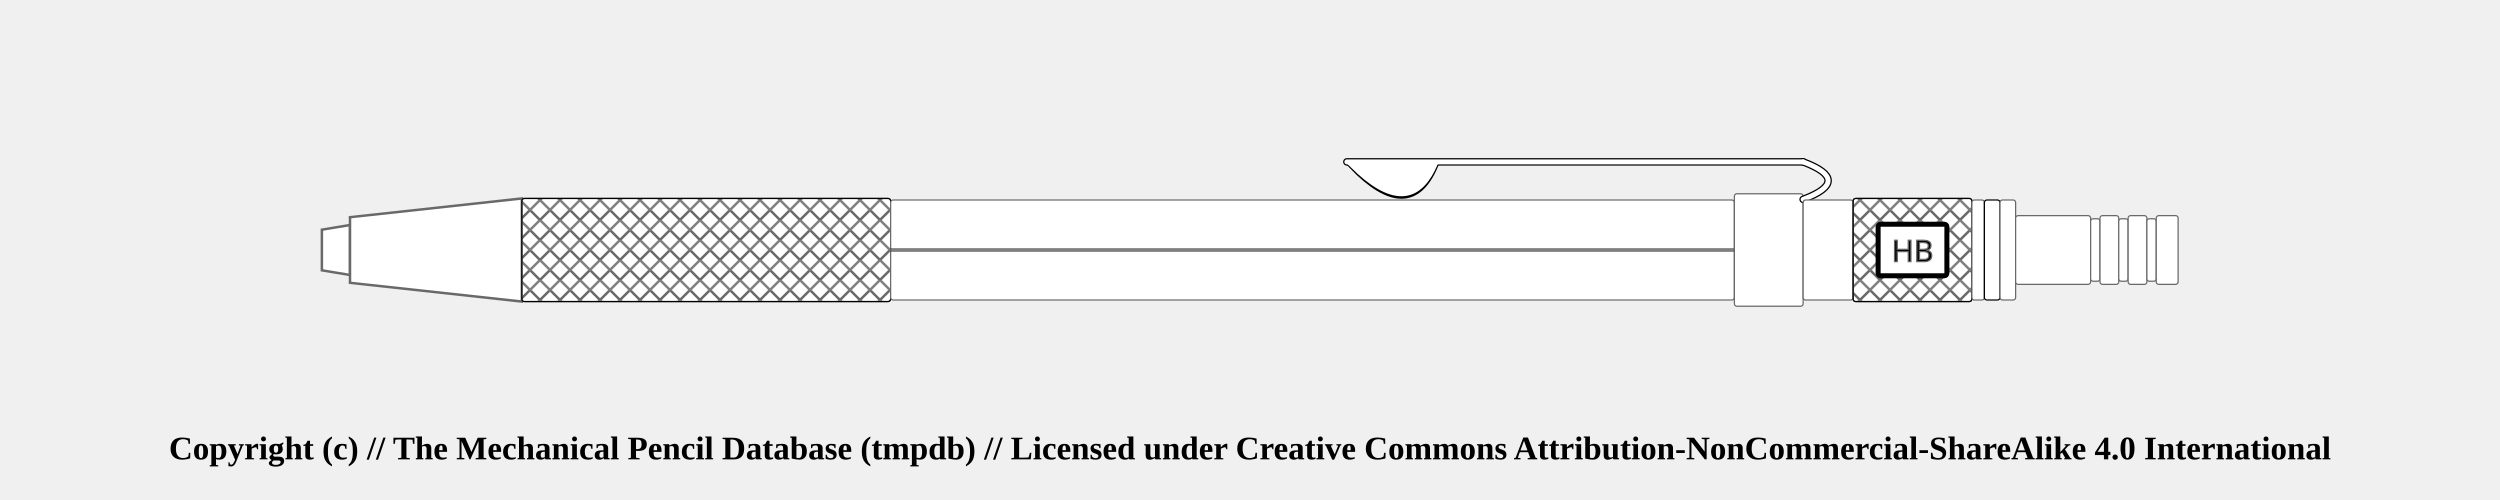
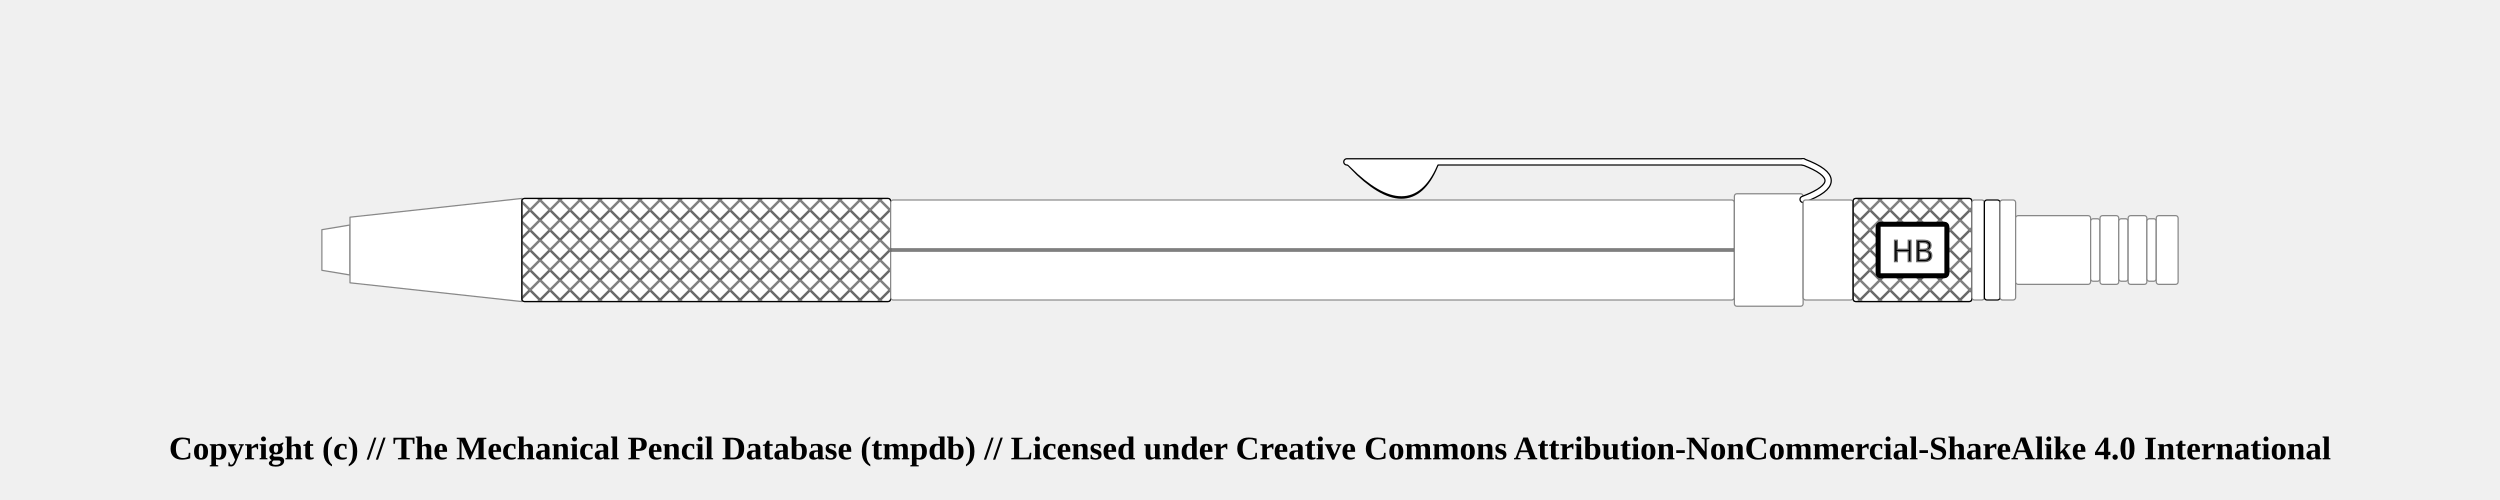
<svg xmlns="http://www.w3.org/2000/svg" width="1000" height="200">
  <pattern id="diagonalHatch" patternUnits="userSpaceOnUse" width="8" height="8">
    <rect width="6" height="6" fill="none" />
    <path stroke="dimgray" stroke-linecap="round" stroke-width="1" d="M 4,4 L 8,8" />
    <path stroke="dimgray" stroke-linecap="round" stroke-width="1" d="M 4,4 L 0,8" />
    <path stroke="gray" stroke-linecap="round" stroke-width="1" d="M 4,4 L 8,0" />
    <path stroke="gray" stroke-linecap="round" stroke-width="1" d="M 4,4 L 0,0" />
  </pattern>
-   <path d="M128.75 91.875 L140 90 L140 110 L128.75 108.125 Z" stroke-width="1" stroke="dimgray" fill="white" />
-   <path d="M140 86.875 L208.75 79.375 L208.75 120.625 L140 113.125 Z" stroke-width="1" stroke="dimgray" fill="white" />
-   <rect x="208.75" y="79.375" width="147.5" height="41.25" rx="1" ry="1" stroke-width="0.5" stroke="dimgray" fill="white" />
+   <path d="M128.75 91.875 L140 90 L140 110 L128.75 108.125 Z" stroke-width="0.5" stroke="#888888" stroke-linejoin="round" fill="white" />
+   <path d="M140 86.875 L208.75 79.375 L208.75 120.625 L140 113.125 Z" stroke-width="0.5" stroke="#888888" stroke-linejoin="round" fill="white" />
+   <rect x="208.75" y="79.375" width="147.5" height="41.25" rx="1" ry="1" stroke-width="0.5" stroke="#888888" fill="white" />
  <rect x="208.75" y="79.375" width="147.5" height="41.25" rx="1" ry="1" stroke-width="0.5" stroke="black" fill="url(#diagonalHatch)" />
-   <rect x="356.25" y="80" width="337.5" height="40" rx="1" ry="1" stroke-width="0.5" stroke="dimgray" fill="white" />
+   <rect x="356.25" y="80" width="337.5" height="40" rx="1" ry="1" stroke-width="0.5" stroke="#888888" fill="white" />
  <line x1="356.25" y1="100" x2="693.75" y2="100" stroke-width="1.5" stroke="black" fill="none" stroke-opacity="0.5" />
  <line x1="356.25" y1="100" x2="693.75" y2="100" stroke-width="0.5" stroke="gray" fill="none" stroke-opacity="0.5" />
-   <rect x="693.75" y="77.5" width="27.5" height="45" rx="1" ry="1" stroke-width="0.5" stroke="dimgray" fill="white" />
+   <rect x="693.75" y="77.5" width="27.5" height="45" rx="1" ry="1" stroke-width="0.5" stroke="#888888" fill="white" />
  <path d="M541 66.25 Q563.75 89.75 573.75 66.25 Z" stroke-width="3" stroke="black" fill="dimgray" stroke-linecap="round" />
  <line x1="538.75" y1="64.75" x2="721.25" y2="64.75" stroke-width="3" stroke="black" fill="dimgray" stroke-linecap="round" />
/&gt;<path d="M721.25 64.75 Q741.25 72.25 721.25 79.75" stroke-width="3" stroke="black" fill="none" stroke-linecap="round" />
  <path d="M541 66.25 Q563.75 88.75 573.75 66.25 Z" stroke-width="2" stroke="white" fill="white" stroke-linecap="round" />
  <line x1="538.75" y1="64.75" x2="721.25" y2="64.75" stroke-width="2" stroke="white" fill="white" stroke-linecap="round" />
/&gt;<path d="M721.25 64.75 Q741.25 72.25 721.25 79.75" stroke-width="2" stroke="white" fill="none" stroke-linecap="round" />
-   <rect x="721.25" y="80" width="20" height="40" rx="1" ry="1" stroke-width="0.5" stroke="dimgray" fill="white" />
-   <rect x="741.25" y="79.375" width="47.5" height="41.25" rx="1" ry="1" stroke-width="0.5" stroke="dimgray" fill="white" />
+   <rect x="721.25" y="80" width="20" height="40" rx="1" ry="1" stroke-width="0.5" stroke="#888888" fill="white" />
+   <rect x="741.25" y="79.375" width="47.5" height="41.25" rx="1" ry="1" stroke-width="0.5" stroke="#888888" fill="white" />
  <rect x="741.25" y="79.375" width="47.5" height="41.25" rx="1" ry="1" stroke-width="0.5" stroke="black" fill="url(#diagonalHatch)" />
  <rect x="751.25" y="89.688" width="27.5" height="20.625" rx="1" ry="1" stroke-width="2" stroke="black" fill="white" />
  <text x="765" y="100" text-anchor="middle" dominant-baseline="central">
    <tspan stroke="dimgray" stroke-width="0.5" font-family="sans-serif" fill="black" textLength="{this.width * 5 - 24}"> HB</tspan>
  </text>
-   <rect x="788.75" y="80" width="5" height="40" rx="1" ry="1" stroke-width="0.5" stroke="dimgray" fill="white" />
+   <rect x="788.75" y="80" width="5" height="40" rx="1" ry="1" stroke-width="0.5" stroke="#888888" fill="white" />
  <rect x="793.75" y="80" width="6.25" height="40" rx="1" ry="1" stroke-width="0.5" stroke="black" fill="white" />
-   <rect x="800" y="80" width="6.25" height="40" rx="1" ry="1" stroke-width="0.5" stroke="dimgray" fill="white" />
-   <rect x="806.25" y="86.25" width="30" height="27.5" rx="1" ry="1" stroke-width="0.5" stroke="dimgray" fill="white" />
-   <rect x="836.25" y="87.5" width="3.75" height="25" rx="1" ry="1" stroke-width="0.5" stroke="dimgray" fill="white" />
-   <rect x="840" y="86.25" width="7.5" height="27.5" rx="1" ry="1" stroke-width="0.5" stroke="dimgray" fill="white" />
-   <rect x="847.5" y="87.5" width="3.75" height="25" rx="1" ry="1" stroke-width="0.5" stroke="dimgray" fill="white" />
-   <rect x="851.25" y="86.25" width="7.5" height="27.5" rx="1" ry="1" stroke-width="0.5" stroke="dimgray" fill="white" />
-   <rect x="858.75" y="87.5" width="3.75" height="25" rx="1" ry="1" stroke-width="0.5" stroke="dimgray" fill="white" />
-   <rect x="862.5" y="86.25" width="8.75" height="27.5" rx="1" ry="1" stroke-width="0.5" stroke="dimgray" fill="white" />
+   <rect x="800" y="80" width="6.25" height="40" rx="1" ry="1" stroke-width="0.5" stroke="#888888" fill="white" />
+   <rect x="806.25" y="86.25" width="30" height="27.5" rx="1" ry="1" stroke-width="0.5" stroke="#888888" fill="white" />
+   <rect x="836.25" y="87.5" width="3.75" height="25" rx="1" ry="1" stroke-width="0.5" stroke="#888888" fill="white" />
+   <rect x="840" y="86.25" width="7.5" height="27.5" rx="1" ry="1" stroke-width="0.5" stroke="#888888" fill="white" />
+   <rect x="847.5" y="87.5" width="3.75" height="25" rx="1" ry="1" stroke-width="0.5" stroke="#888888" fill="white" />
+   <rect x="851.25" y="86.25" width="7.5" height="27.5" rx="1" ry="1" stroke-width="0.5" stroke="#888888" fill="white" />
+   <rect x="858.75" y="87.5" width="3.75" height="25" rx="1" ry="1" stroke-width="0.5" stroke="#888888" fill="white" />
+   <rect x="862.5" y="86.25" width="8.75" height="27.5" rx="1" ry="1" stroke-width="0.5" stroke="#888888" fill="white" />
  <text x="50%" y="180" font-size="1.1em" font-weight="bold" text-anchor="middle" dominant-baseline="middle">Copyright (c) // The Mechanical Pencil Database (tmpdb) // Licensed under Creative Commons Attribution-NonCommercial-ShareAlike 4.0 International</text>
</svg>
